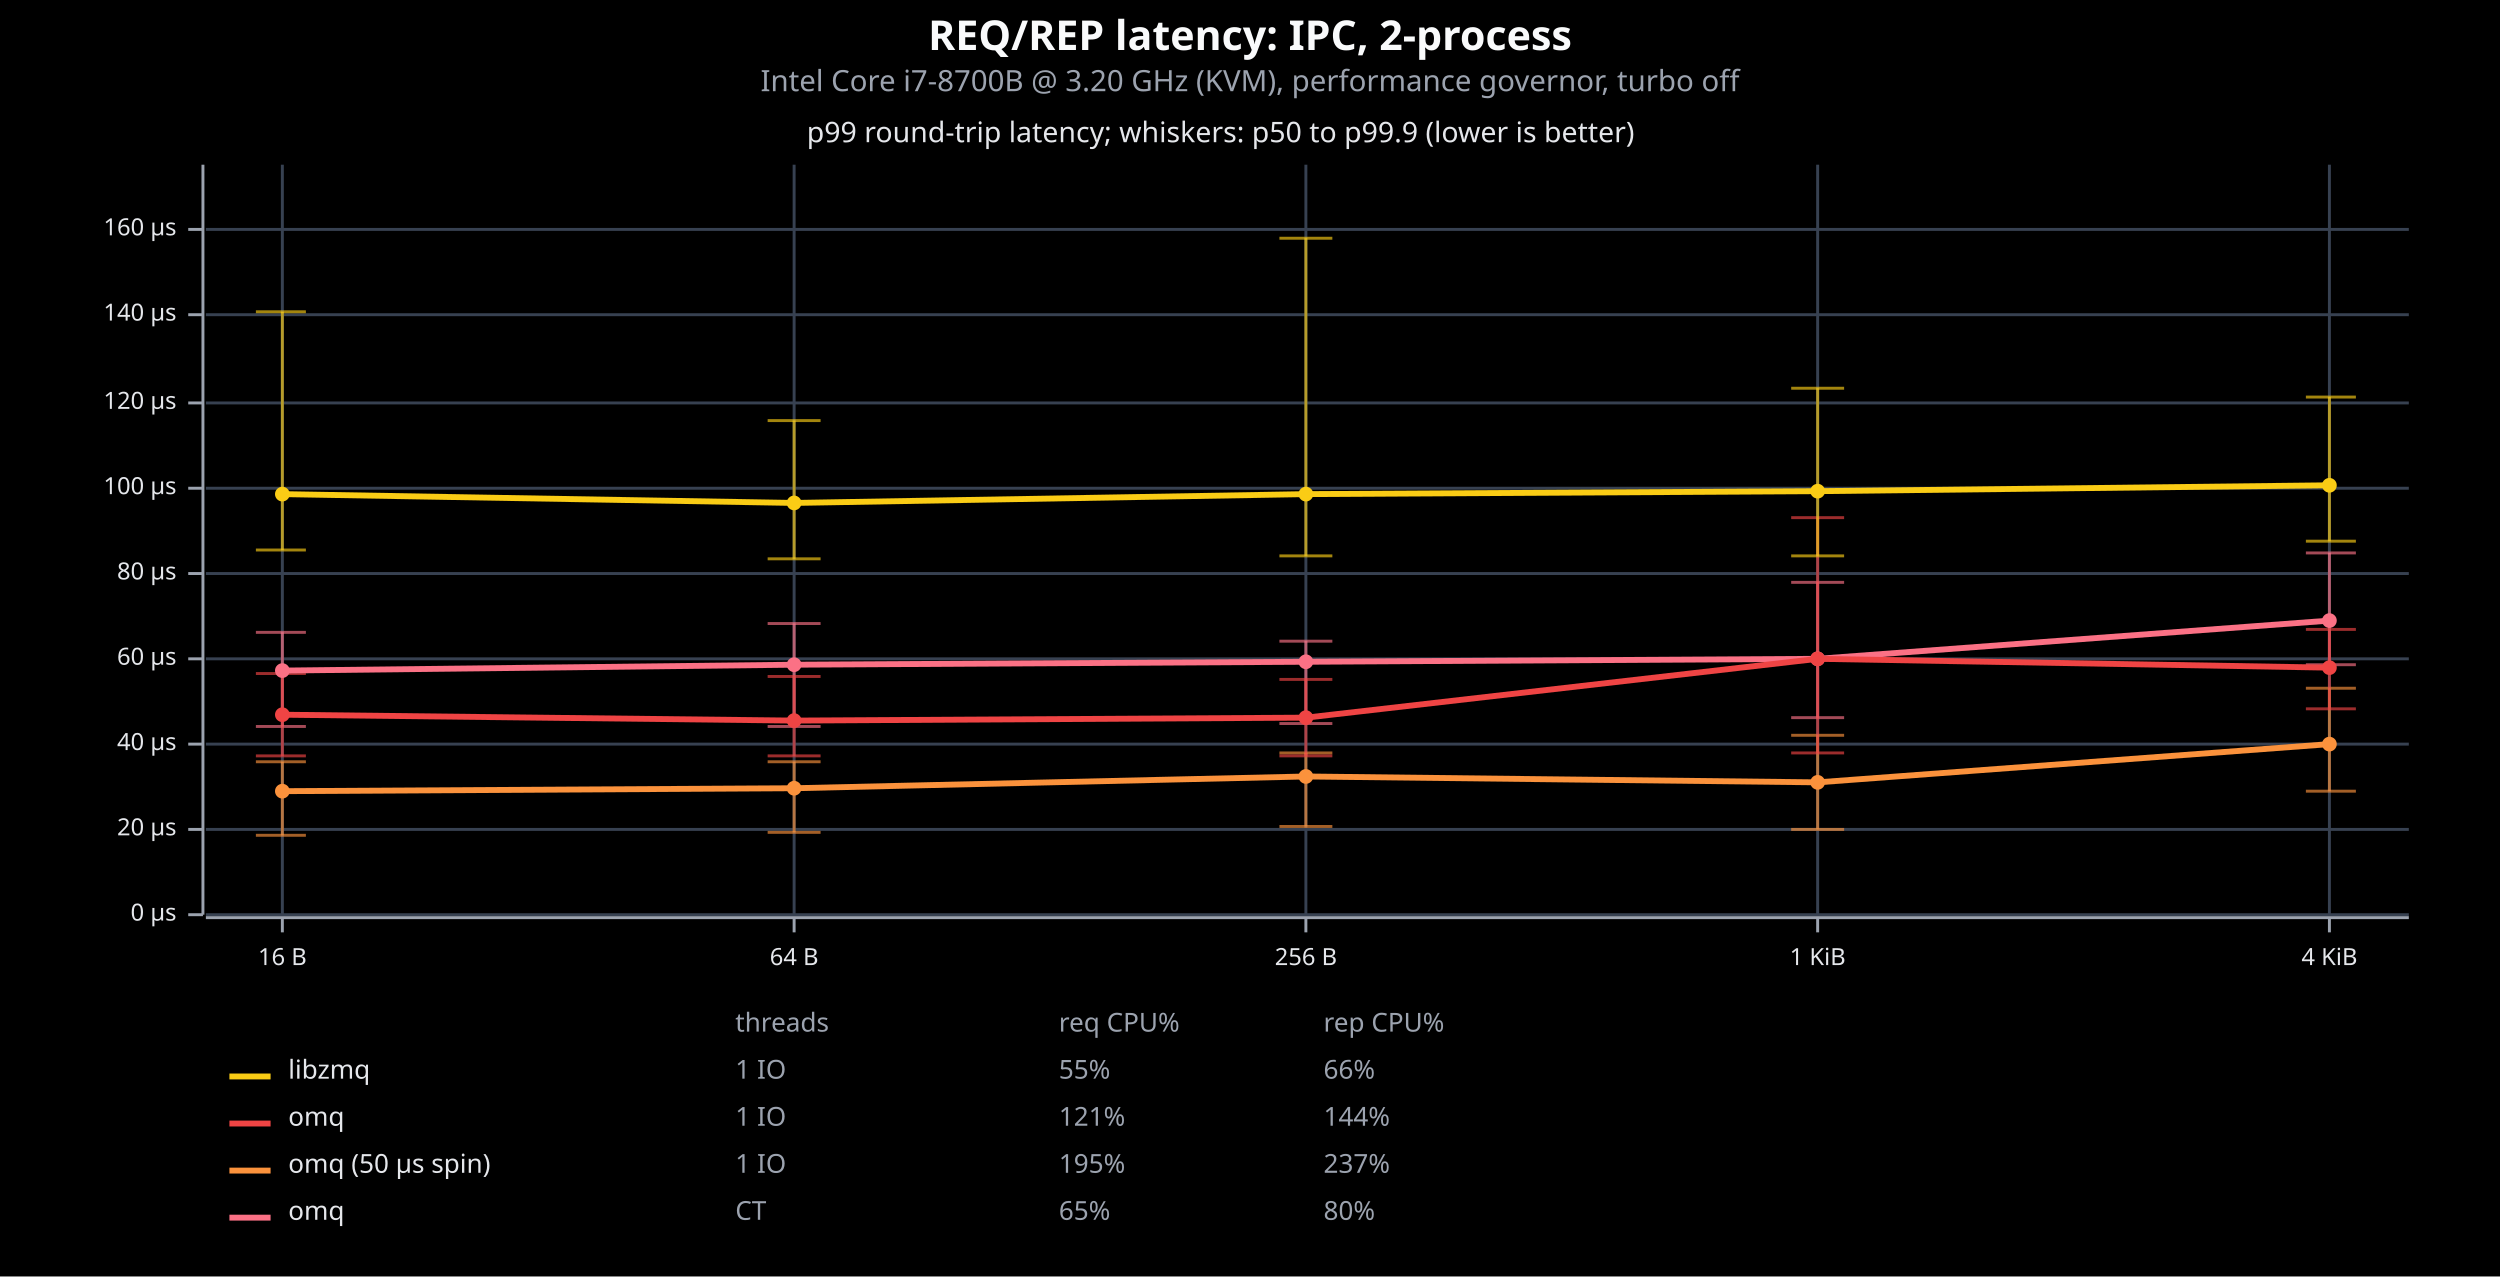
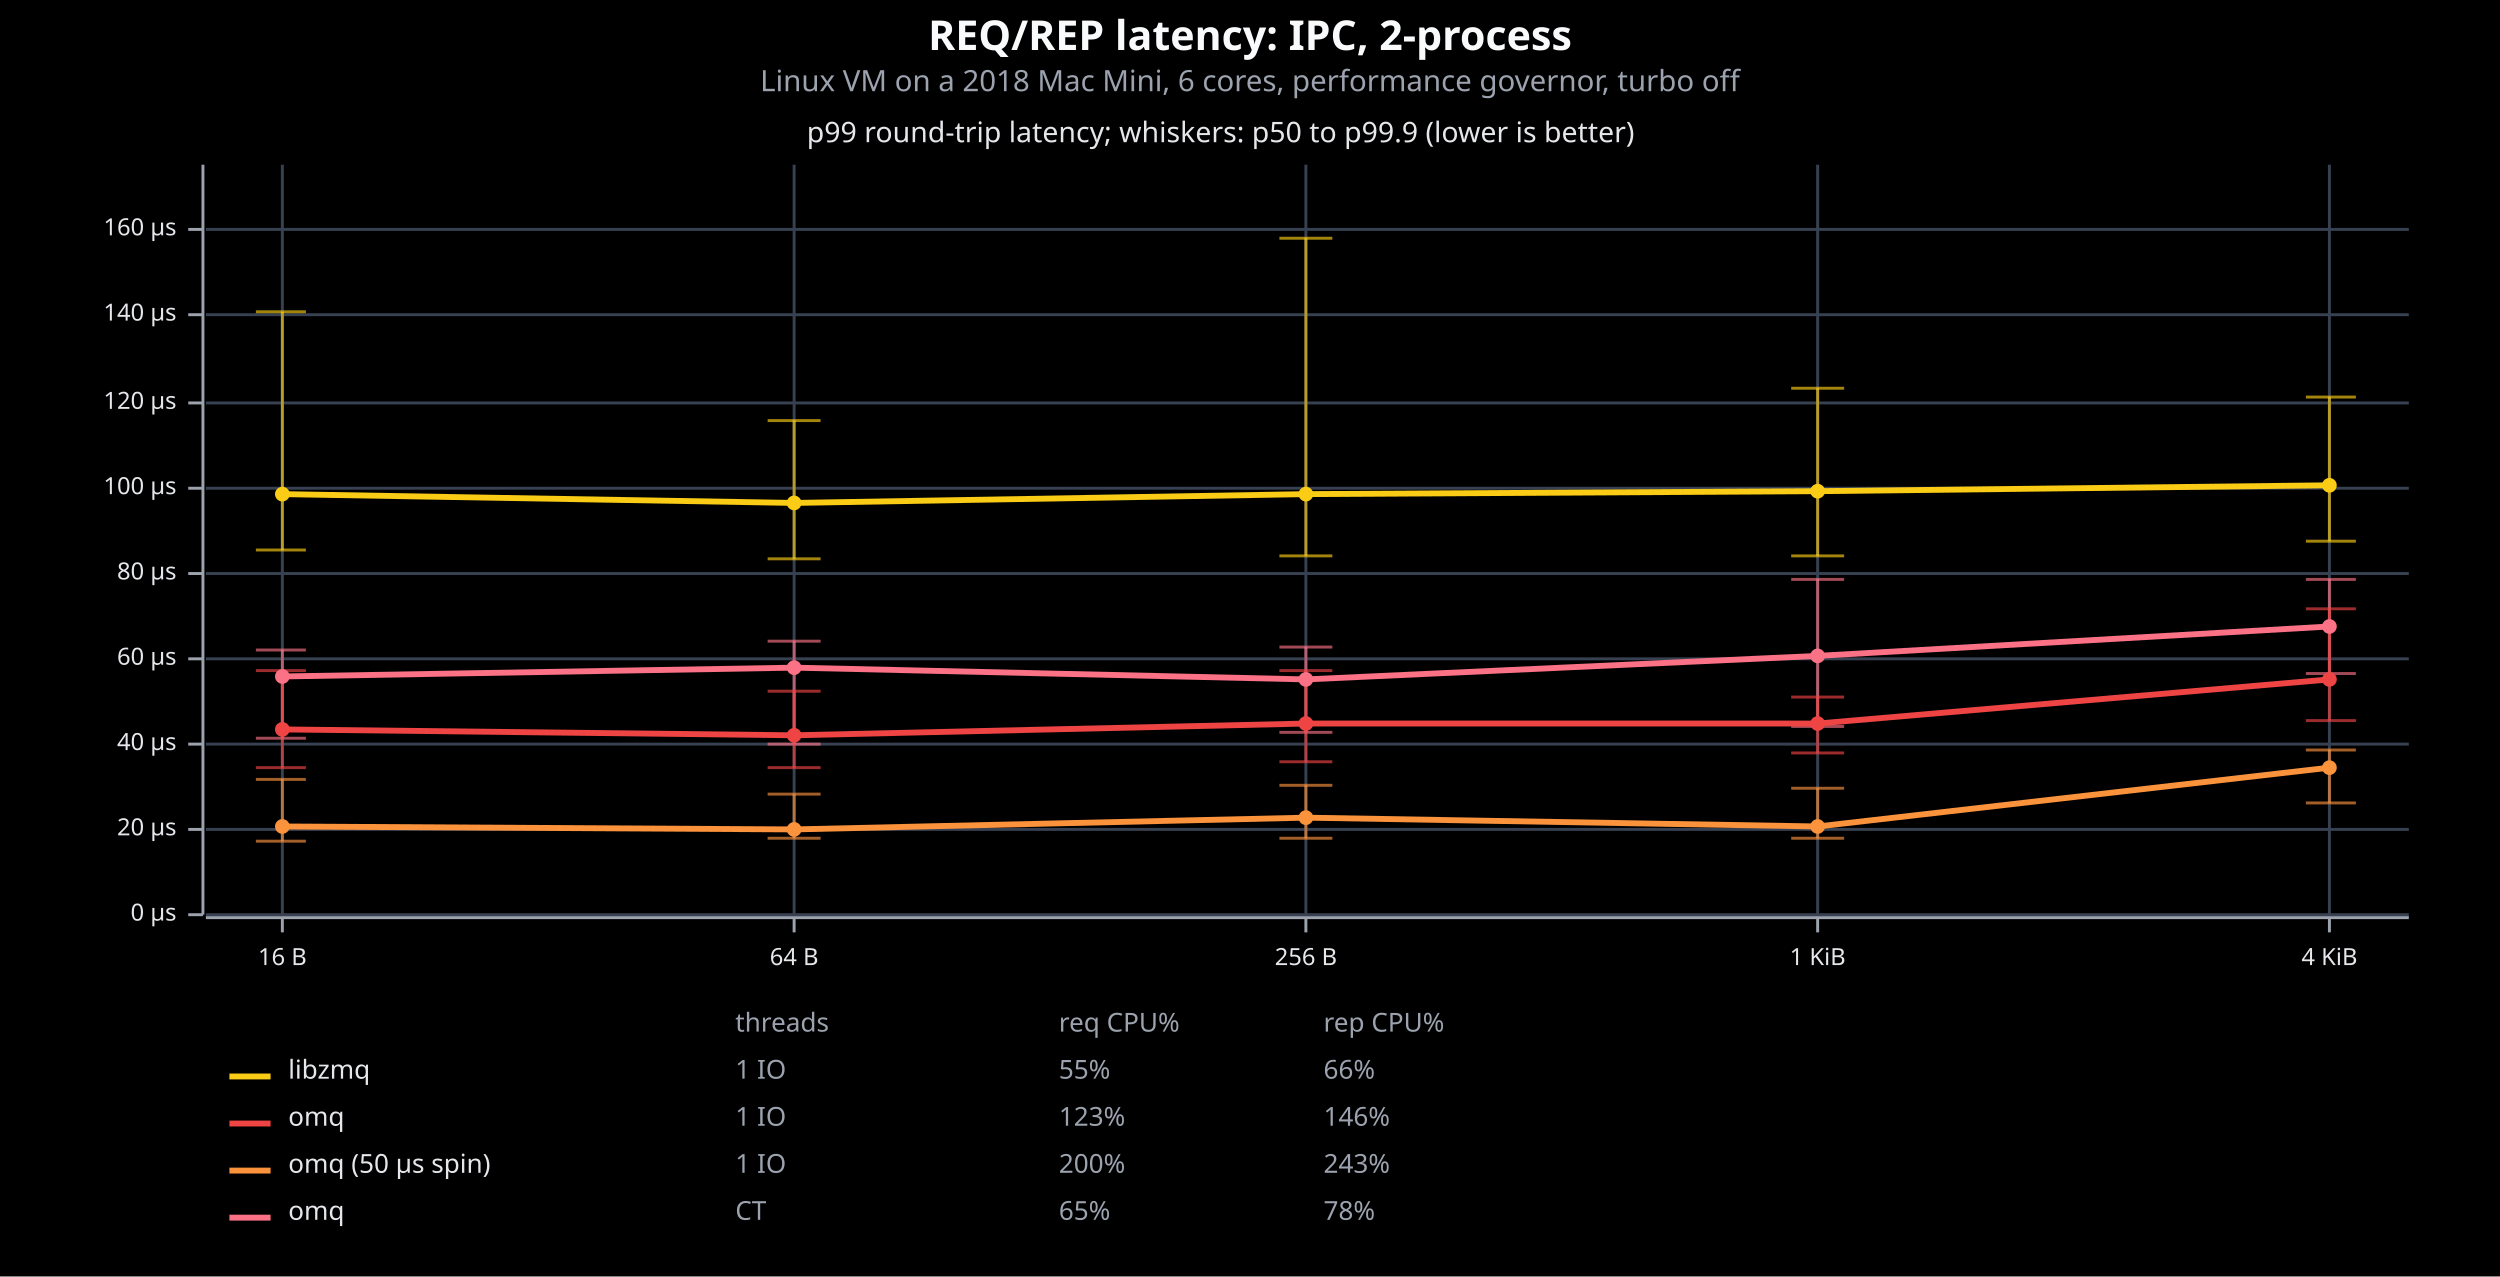
<svg xmlns="http://www.w3.org/2000/svg" viewBox="0 0 850 434" font-family="system-ui, -apple-system, sans-serif">
  <rect x="0" y="0" width="850" height="434" opacity="1" fill="#000000" stroke="none" />
  <text x="425" y="17" text-anchor="middle" font-family="sans-serif" font-size="14" font-weight="bold" fill="#F9FAFB">REQ/REP latency: IPC, 2-process</text>
-   <text x="425" y="31" text-anchor="middle" font-family="sans-serif" font-size="10" fill="#9CA3AF">Intel Core i7-8700B @ 3.20 GHz (KVM), performance governor, turbo off</text>
+   <text x="425" y="31" text-anchor="middle" font-family="sans-serif" font-size="10" fill="#9CA3AF">Linux VM on a 2018 Mac Mini, 6 cores, performance governor, turbo off</text>
  <text x="415" y="41" dy="0.76em" text-anchor="middle" font-family="sans-serif" font-size="9.677" opacity="1" fill="#E5E7EB">
p99 round-trip latency; whiskers: p50 to p99.9 (lower is better)
</text>
  <line opacity="1" stroke="#374151" stroke-width="1" x1="96" y1="311" x2="96" y2="56" />
  <line opacity="1" stroke="#374151" stroke-width="1" x1="270" y1="311" x2="270" y2="56" />
  <line opacity="1" stroke="#374151" stroke-width="1" x1="444" y1="311" x2="444" y2="56" />
  <line opacity="1" stroke="#374151" stroke-width="1" x1="618" y1="311" x2="618" y2="56" />
  <line opacity="1" stroke="#374151" stroke-width="1" x1="792" y1="311" x2="792" y2="56" />
  <line opacity="1" stroke="#374151" stroke-width="1" x1="70" y1="311" x2="819" y2="311" />
  <line opacity="1" stroke="#374151" stroke-width="1" x1="70" y1="282" x2="819" y2="282" />
  <line opacity="1" stroke="#374151" stroke-width="1" x1="70" y1="253" x2="819" y2="253" />
  <line opacity="1" stroke="#374151" stroke-width="1" x1="70" y1="224" x2="819" y2="224" />
  <line opacity="1" stroke="#374151" stroke-width="1" x1="70" y1="195" x2="819" y2="195" />
  <line opacity="1" stroke="#374151" stroke-width="1" x1="70" y1="166" x2="819" y2="166" />
  <line opacity="1" stroke="#374151" stroke-width="1" x1="70" y1="137" x2="819" y2="137" />
  <line opacity="1" stroke="#374151" stroke-width="1" x1="70" y1="107" x2="819" y2="107" />
  <line opacity="1" stroke="#374151" stroke-width="1" x1="70" y1="78" x2="819" y2="78" />
  <polyline fill="none" opacity="1" stroke="#9CA3AF" stroke-width="1" points="69,56 69,311 " />
  <text x="60" y="311" dy="0.5ex" text-anchor="end" font-family="sans-serif" font-size="8.065" opacity="1" fill="#E5E7EB">
0 μs
</text>
  <polyline fill="none" opacity="1" stroke="#9CA3AF" stroke-width="1" points="64,311 69,311 " />
  <text x="60" y="282" dy="0.5ex" text-anchor="end" font-family="sans-serif" font-size="8.065" opacity="1" fill="#E5E7EB">
20 μs
</text>
  <polyline fill="none" opacity="1" stroke="#9CA3AF" stroke-width="1" points="64,282 69,282 " />
  <text x="60" y="253" dy="0.5ex" text-anchor="end" font-family="sans-serif" font-size="8.065" opacity="1" fill="#E5E7EB">
40 μs
</text>
  <polyline fill="none" opacity="1" stroke="#9CA3AF" stroke-width="1" points="64,253 69,253 " />
  <text x="60" y="224" dy="0.5ex" text-anchor="end" font-family="sans-serif" font-size="8.065" opacity="1" fill="#E5E7EB">
60 μs
</text>
  <polyline fill="none" opacity="1" stroke="#9CA3AF" stroke-width="1" points="64,224 69,224 " />
  <text x="60" y="195" dy="0.5ex" text-anchor="end" font-family="sans-serif" font-size="8.065" opacity="1" fill="#E5E7EB">
80 μs
</text>
  <polyline fill="none" opacity="1" stroke="#9CA3AF" stroke-width="1" points="64,195 69,195 " />
  <text x="60" y="166" dy="0.5ex" text-anchor="end" font-family="sans-serif" font-size="8.065" opacity="1" fill="#E5E7EB">
100 μs
</text>
  <polyline fill="none" opacity="1" stroke="#9CA3AF" stroke-width="1" points="64,166 69,166 " />
  <text x="60" y="137" dy="0.5ex" text-anchor="end" font-family="sans-serif" font-size="8.065" opacity="1" fill="#E5E7EB">
120 μs
</text>
  <polyline fill="none" opacity="1" stroke="#9CA3AF" stroke-width="1" points="64,137 69,137 " />
  <text x="60" y="107" dy="0.5ex" text-anchor="end" font-family="sans-serif" font-size="8.065" opacity="1" fill="#E5E7EB">
140 μs
</text>
  <polyline fill="none" opacity="1" stroke="#9CA3AF" stroke-width="1" points="64,107 69,107 " />
  <text x="60" y="78" dy="0.5ex" text-anchor="end" font-family="sans-serif" font-size="8.065" opacity="1" fill="#E5E7EB">
160 μs
</text>
  <polyline fill="none" opacity="1" stroke="#9CA3AF" stroke-width="1" points="64,78 69,78 " />
  <polyline fill="none" opacity="1" stroke="#9CA3AF" stroke-width="1" points="70,312 819,312 " />
  <text x="96" y="322" dy="0.76em" text-anchor="middle" font-family="sans-serif" font-size="8.065" opacity="1" fill="#E5E7EB">
16 B
</text>
  <polyline fill="none" opacity="1" stroke="#9CA3AF" stroke-width="1" points="96,312 96,317 " />
  <text x="270" y="322" dy="0.76em" text-anchor="middle" font-family="sans-serif" font-size="8.065" opacity="1" fill="#E5E7EB">
64 B
</text>
  <polyline fill="none" opacity="1" stroke="#9CA3AF" stroke-width="1" points="270,312 270,317 " />
  <text x="444" y="322" dy="0.76em" text-anchor="middle" font-family="sans-serif" font-size="8.065" opacity="1" fill="#E5E7EB">
256 B
</text>
  <polyline fill="none" opacity="1" stroke="#9CA3AF" stroke-width="1" points="444,312 444,317 " />
  <text x="618" y="322" dy="0.76em" text-anchor="middle" font-family="sans-serif" font-size="8.065" opacity="1" fill="#E5E7EB">
1 KiB
</text>
  <polyline fill="none" opacity="1" stroke="#9CA3AF" stroke-width="1" points="618,312 618,317 " />
  <text x="792" y="322" dy="0.76em" text-anchor="middle" font-family="sans-serif" font-size="8.065" opacity="1" fill="#E5E7EB">
4 KiB
</text>
  <polyline fill="none" opacity="1" stroke="#9CA3AF" stroke-width="1" points="792,312 792,317 " />
-   <polyline fill="none" opacity="0.65" stroke="#FB7185" stroke-width="1" points="96,247 96,215 " />
-   <polyline fill="none" opacity="0.65" stroke="#FB7185" stroke-width="1" points="87,247 104,247 " />
-   <polyline fill="none" opacity="0.65" stroke="#FB7185" stroke-width="1" points="87,215 104,215 " />
-   <polyline fill="none" opacity="0.65" stroke="#FB7185" stroke-width="1" points="270,247 270,212 " />
-   <polyline fill="none" opacity="0.65" stroke="#FB7185" stroke-width="1" points="261,247 279,247 " />
-   <polyline fill="none" opacity="0.65" stroke="#FB7185" stroke-width="1" points="261,212 279,212 " />
-   <polyline fill="none" opacity="0.65" stroke="#FB7185" stroke-width="1" points="444,246 444,218 " />
-   <polyline fill="none" opacity="0.65" stroke="#FB7185" stroke-width="1" points="435,246 453,246 " />
-   <polyline fill="none" opacity="0.65" stroke="#FB7185" stroke-width="1" points="435,218 453,218 " />
-   <polyline fill="none" opacity="0.65" stroke="#FB7185" stroke-width="1" points="618,244 618,198 " />
-   <polyline fill="none" opacity="0.65" stroke="#FB7185" stroke-width="1" points="609,244 627,244 " />
-   <polyline fill="none" opacity="0.65" stroke="#FB7185" stroke-width="1" points="609,198 627,198 " />
-   <polyline fill="none" opacity="0.65" stroke="#FB7185" stroke-width="1" points="792,226 792,188 " />
-   <polyline fill="none" opacity="0.65" stroke="#FB7185" stroke-width="1" points="784,226 801,226 " />
-   <polyline fill="none" opacity="0.65" stroke="#FB7185" stroke-width="1" points="784,188 801,188 " />
-   <polyline fill="none" opacity="0.65" stroke="#FB923C" stroke-width="1" points="96,284 96,259 " />
-   <polyline fill="none" opacity="0.65" stroke="#FB923C" stroke-width="1" points="87,284 104,284 " />
-   <polyline fill="none" opacity="0.65" stroke="#FB923C" stroke-width="1" points="87,259 104,259 " />
-   <polyline fill="none" opacity="0.65" stroke="#FB923C" stroke-width="1" points="270,283 270,259 " />
-   <polyline fill="none" opacity="0.65" stroke="#FB923C" stroke-width="1" points="261,283 279,283 " />
-   <polyline fill="none" opacity="0.65" stroke="#FB923C" stroke-width="1" points="261,259 279,259 " />
-   <polyline fill="none" opacity="0.65" stroke="#FB923C" stroke-width="1" points="444,281 444,256 " />
-   <polyline fill="none" opacity="0.65" stroke="#FB923C" stroke-width="1" points="435,281 453,281 " />
-   <polyline fill="none" opacity="0.65" stroke="#FB923C" stroke-width="1" points="435,256 453,256 " />
-   <polyline fill="none" opacity="0.65" stroke="#FB923C" stroke-width="1" points="618,282 618,250 " />
-   <polyline fill="none" opacity="0.65" stroke="#FB923C" stroke-width="1" points="609,282 627,282 " />
-   <polyline fill="none" opacity="0.65" stroke="#FB923C" stroke-width="1" points="609,250 627,250 " />
-   <polyline fill="none" opacity="0.65" stroke="#FB923C" stroke-width="1" points="792,269 792,234 " />
-   <polyline fill="none" opacity="0.65" stroke="#FB923C" stroke-width="1" points="784,269 801,269 " />
-   <polyline fill="none" opacity="0.65" stroke="#FB923C" stroke-width="1" points="784,234 801,234 " />
-   <polyline fill="none" opacity="0.65" stroke="#EF4444" stroke-width="1" points="96,257 96,229 " />
-   <polyline fill="none" opacity="0.65" stroke="#EF4444" stroke-width="1" points="87,257 104,257 " />
-   <polyline fill="none" opacity="0.65" stroke="#EF4444" stroke-width="1" points="87,229 104,229 " />
-   <polyline fill="none" opacity="0.65" stroke="#EF4444" stroke-width="1" points="270,257 270,230 " />
-   <polyline fill="none" opacity="0.65" stroke="#EF4444" stroke-width="1" points="261,257 279,257 " />
-   <polyline fill="none" opacity="0.65" stroke="#EF4444" stroke-width="1" points="261,230 279,230 " />
-   <polyline fill="none" opacity="0.65" stroke="#EF4444" stroke-width="1" points="444,257 444,231 " />
-   <polyline fill="none" opacity="0.65" stroke="#EF4444" stroke-width="1" points="435,257 453,257 " />
-   <polyline fill="none" opacity="0.65" stroke="#EF4444" stroke-width="1" points="435,231 453,231 " />
-   <polyline fill="none" opacity="0.65" stroke="#EF4444" stroke-width="1" points="618,256 618,176 " />
+   <polyline fill="none" opacity="0.65" stroke="#FB7185" stroke-width="1" points="96,251 96,221 " />
+   <polyline fill="none" opacity="0.65" stroke="#FB7185" stroke-width="1" points="87,251 104,251 " />
+   <polyline fill="none" opacity="0.65" stroke="#FB7185" stroke-width="1" points="87,221 104,221 " />
+   <polyline fill="none" opacity="0.65" stroke="#FB7185" stroke-width="1" points="270,253 270,218 " />
+   <polyline fill="none" opacity="0.65" stroke="#FB7185" stroke-width="1" points="261,253 279,253 " />
+   <polyline fill="none" opacity="0.65" stroke="#FB7185" stroke-width="1" points="261,218 279,218 " />
+   <polyline fill="none" opacity="0.65" stroke="#FB7185" stroke-width="1" points="444,249 444,220 " />
+   <polyline fill="none" opacity="0.65" stroke="#FB7185" stroke-width="1" points="435,249 453,249 " />
+   <polyline fill="none" opacity="0.65" stroke="#FB7185" stroke-width="1" points="435,220 453,220 " />
+   <polyline fill="none" opacity="0.65" stroke="#FB7185" stroke-width="1" points="618,247 618,197 " />
+   <polyline fill="none" opacity="0.65" stroke="#FB7185" stroke-width="1" points="609,247 627,247 " />
+   <polyline fill="none" opacity="0.65" stroke="#FB7185" stroke-width="1" points="609,197 627,197 " />
+   <polyline fill="none" opacity="0.65" stroke="#FB7185" stroke-width="1" points="792,229 792,197 " />
+   <polyline fill="none" opacity="0.65" stroke="#FB7185" stroke-width="1" points="784,229 801,229 " />
+   <polyline fill="none" opacity="0.65" stroke="#FB7185" stroke-width="1" points="784,197 801,197 " />
+   <polyline fill="none" opacity="0.65" stroke="#FB923C" stroke-width="1" points="96,286 96,265 " />
+   <polyline fill="none" opacity="0.65" stroke="#FB923C" stroke-width="1" points="87,286 104,286 " />
+   <polyline fill="none" opacity="0.65" stroke="#FB923C" stroke-width="1" points="87,265 104,265 " />
+   <polyline fill="none" opacity="0.65" stroke="#FB923C" stroke-width="1" points="270,285 270,270 " />
+   <polyline fill="none" opacity="0.65" stroke="#FB923C" stroke-width="1" points="261,285 279,285 " />
+   <polyline fill="none" opacity="0.65" stroke="#FB923C" stroke-width="1" points="261,270 279,270 " />
+   <polyline fill="none" opacity="0.65" stroke="#FB923C" stroke-width="1" points="444,285 444,267 " />
+   <polyline fill="none" opacity="0.65" stroke="#FB923C" stroke-width="1" points="435,285 453,285 " />
+   <polyline fill="none" opacity="0.65" stroke="#FB923C" stroke-width="1" points="435,267 453,267 " />
+   <polyline fill="none" opacity="0.65" stroke="#FB923C" stroke-width="1" points="618,285 618,268 " />
+   <polyline fill="none" opacity="0.65" stroke="#FB923C" stroke-width="1" points="609,285 627,285 " />
+   <polyline fill="none" opacity="0.65" stroke="#FB923C" stroke-width="1" points="609,268 627,268 " />
+   <polyline fill="none" opacity="0.65" stroke="#FB923C" stroke-width="1" points="792,273 792,255 " />
+   <polyline fill="none" opacity="0.65" stroke="#FB923C" stroke-width="1" points="784,273 801,273 " />
+   <polyline fill="none" opacity="0.65" stroke="#FB923C" stroke-width="1" points="784,255 801,255 " />
+   <polyline fill="none" opacity="0.65" stroke="#EF4444" stroke-width="1" points="96,261 96,228 " />
+   <polyline fill="none" opacity="0.65" stroke="#EF4444" stroke-width="1" points="87,261 104,261 " />
+   <polyline fill="none" opacity="0.65" stroke="#EF4444" stroke-width="1" points="87,228 104,228 " />
+   <polyline fill="none" opacity="0.65" stroke="#EF4444" stroke-width="1" points="270,261 270,235 " />
+   <polyline fill="none" opacity="0.65" stroke="#EF4444" stroke-width="1" points="261,261 279,261 " />
+   <polyline fill="none" opacity="0.65" stroke="#EF4444" stroke-width="1" points="261,235 279,235 " />
+   <polyline fill="none" opacity="0.65" stroke="#EF4444" stroke-width="1" points="444,259 444,228 " />
+   <polyline fill="none" opacity="0.65" stroke="#EF4444" stroke-width="1" points="435,259 453,259 " />
+   <polyline fill="none" opacity="0.65" stroke="#EF4444" stroke-width="1" points="435,228 453,228 " />
+   <polyline fill="none" opacity="0.65" stroke="#EF4444" stroke-width="1" points="618,256 618,237 " />
  <polyline fill="none" opacity="0.65" stroke="#EF4444" stroke-width="1" points="609,256 627,256 " />
-   <polyline fill="none" opacity="0.65" stroke="#EF4444" stroke-width="1" points="609,176 627,176 " />
-   <polyline fill="none" opacity="0.65" stroke="#EF4444" stroke-width="1" points="792,241 792,214 " />
-   <polyline fill="none" opacity="0.65" stroke="#EF4444" stroke-width="1" points="784,241 801,241 " />
-   <polyline fill="none" opacity="0.65" stroke="#EF4444" stroke-width="1" points="784,214 801,214 " />
+   <polyline fill="none" opacity="0.65" stroke="#EF4444" stroke-width="1" points="609,237 627,237 " />
+   <polyline fill="none" opacity="0.65" stroke="#EF4444" stroke-width="1" points="792,245 792,207 " />
+   <polyline fill="none" opacity="0.65" stroke="#EF4444" stroke-width="1" points="784,245 801,245 " />
+   <polyline fill="none" opacity="0.65" stroke="#EF4444" stroke-width="1" points="784,207 801,207 " />
  <polyline fill="none" opacity="0.65" stroke="#FACC15" stroke-width="1" points="96,187 96,106 " />
  <polyline fill="none" opacity="0.65" stroke="#FACC15" stroke-width="1" points="87,187 104,187 " />
  <polyline fill="none" opacity="0.65" stroke="#FACC15" stroke-width="1" points="87,106 104,106 " />
  <polyline fill="none" opacity="0.65" stroke="#FACC15" stroke-width="1" points="270,190 270,143 " />
  <polyline fill="none" opacity="0.65" stroke="#FACC15" stroke-width="1" points="261,190 279,190 " />
  <polyline fill="none" opacity="0.65" stroke="#FACC15" stroke-width="1" points="261,143 279,143 " />
  <polyline fill="none" opacity="0.65" stroke="#FACC15" stroke-width="1" points="444,189 444,81 " />
  <polyline fill="none" opacity="0.65" stroke="#FACC15" stroke-width="1" points="435,189 453,189 " />
  <polyline fill="none" opacity="0.65" stroke="#FACC15" stroke-width="1" points="435,81 453,81 " />
  <polyline fill="none" opacity="0.65" stroke="#FACC15" stroke-width="1" points="618,189 618,132 " />
  <polyline fill="none" opacity="0.65" stroke="#FACC15" stroke-width="1" points="609,189 627,189 " />
  <polyline fill="none" opacity="0.65" stroke="#FACC15" stroke-width="1" points="609,132 627,132 " />
  <polyline fill="none" opacity="0.65" stroke="#FACC15" stroke-width="1" points="792,184 792,135 " />
  <polyline fill="none" opacity="0.65" stroke="#FACC15" stroke-width="1" points="784,184 801,184 " />
  <polyline fill="none" opacity="0.65" stroke="#FACC15" stroke-width="1" points="784,135 801,135 " />
-   <polyline fill="none" opacity="1" stroke="#FB7185" stroke-width="2" points="96,228 270,226 444,225 618,224 792,211 " />
-   <circle cx="96" cy="228" r="2.5" opacity="1" fill="#FB7185" stroke="none" stroke-width="1" />
-   <circle cx="270" cy="226" r="2.5" opacity="1" fill="#FB7185" stroke="none" stroke-width="1" />
-   <circle cx="444" cy="225" r="2.5" opacity="1" fill="#FB7185" stroke="none" stroke-width="1" />
-   <circle cx="618" cy="224" r="2.5" opacity="1" fill="#FB7185" stroke="none" stroke-width="1" />
-   <circle cx="792" cy="211" r="2.5" opacity="1" fill="#FB7185" stroke="none" stroke-width="1" />
-   <polyline fill="none" opacity="1" stroke="#FB923C" stroke-width="2" points="96,269 270,268 444,264 618,266 792,253 " />
-   <circle cx="96" cy="269" r="2.5" opacity="1" fill="#FB923C" stroke="none" stroke-width="1" />
-   <circle cx="270" cy="268" r="2.5" opacity="1" fill="#FB923C" stroke="none" stroke-width="1" />
-   <circle cx="444" cy="264" r="2.5" opacity="1" fill="#FB923C" stroke="none" stroke-width="1" />
-   <circle cx="618" cy="266" r="2.5" opacity="1" fill="#FB923C" stroke="none" stroke-width="1" />
-   <circle cx="792" cy="253" r="2.5" opacity="1" fill="#FB923C" stroke="none" stroke-width="1" />
-   <polyline fill="none" opacity="1" stroke="#EF4444" stroke-width="2" points="96,243 270,245 444,244 618,224 792,227 " />
-   <circle cx="96" cy="243" r="2.5" opacity="1" fill="#EF4444" stroke="none" stroke-width="1" />
-   <circle cx="270" cy="245" r="2.5" opacity="1" fill="#EF4444" stroke="none" stroke-width="1" />
-   <circle cx="444" cy="244" r="2.5" opacity="1" fill="#EF4444" stroke="none" stroke-width="1" />
-   <circle cx="618" cy="224" r="2.5" opacity="1" fill="#EF4444" stroke="none" stroke-width="1" />
-   <circle cx="792" cy="227" r="2.5" opacity="1" fill="#EF4444" stroke="none" stroke-width="1" />
+   <polyline fill="none" opacity="1" stroke="#FB7185" stroke-width="2" points="96,230 270,227 444,231 618,223 792,213 " />
+   <circle cx="96" cy="230" r="2.5" opacity="1" fill="#FB7185" stroke="none" stroke-width="1" />
+   <circle cx="270" cy="227" r="2.5" opacity="1" fill="#FB7185" stroke="none" stroke-width="1" />
+   <circle cx="444" cy="231" r="2.5" opacity="1" fill="#FB7185" stroke="none" stroke-width="1" />
+   <circle cx="618" cy="223" r="2.5" opacity="1" fill="#FB7185" stroke="none" stroke-width="1" />
+   <circle cx="792" cy="213" r="2.5" opacity="1" fill="#FB7185" stroke="none" stroke-width="1" />
+   <polyline fill="none" opacity="1" stroke="#FB923C" stroke-width="2" points="96,281 270,282 444,278 618,281 792,261 " />
+   <circle cx="96" cy="281" r="2.5" opacity="1" fill="#FB923C" stroke="none" stroke-width="1" />
+   <circle cx="270" cy="282" r="2.5" opacity="1" fill="#FB923C" stroke="none" stroke-width="1" />
+   <circle cx="444" cy="278" r="2.5" opacity="1" fill="#FB923C" stroke="none" stroke-width="1" />
+   <circle cx="618" cy="281" r="2.5" opacity="1" fill="#FB923C" stroke="none" stroke-width="1" />
+   <circle cx="792" cy="261" r="2.5" opacity="1" fill="#FB923C" stroke="none" stroke-width="1" />
+   <polyline fill="none" opacity="1" stroke="#EF4444" stroke-width="2" points="96,248 270,250 444,246 618,246 792,231 " />
+   <circle cx="96" cy="248" r="2.5" opacity="1" fill="#EF4444" stroke="none" stroke-width="1" />
+   <circle cx="270" cy="250" r="2.5" opacity="1" fill="#EF4444" stroke="none" stroke-width="1" />
+   <circle cx="444" cy="246" r="2.5" opacity="1" fill="#EF4444" stroke="none" stroke-width="1" />
+   <circle cx="618" cy="246" r="2.5" opacity="1" fill="#EF4444" stroke="none" stroke-width="1" />
+   <circle cx="792" cy="231" r="2.5" opacity="1" fill="#EF4444" stroke="none" stroke-width="1" />
  <polyline fill="none" opacity="1" stroke="#FACC15" stroke-width="2" points="96,168 270,171 444,168 618,167 792,165 " />
  <circle cx="96" cy="168" r="2.5" opacity="1" fill="#FACC15" stroke="none" stroke-width="1" />
  <circle cx="270" cy="171" r="2.5" opacity="1" fill="#FACC15" stroke="none" stroke-width="1" />
  <circle cx="444" cy="168" r="2.5" opacity="1" fill="#FACC15" stroke="none" stroke-width="1" />
  <circle cx="618" cy="167" r="2.5" opacity="1" fill="#FACC15" stroke="none" stroke-width="1" />
  <circle cx="792" cy="165" r="2.5" opacity="1" fill="#FACC15" stroke="none" stroke-width="1" />
  <text x="250" y="344" dy="0.76em" text-anchor="start" font-family="sans-serif" font-size="8.871" opacity="1" fill="#9CA3AF">
threads
</text>
  <text x="360" y="344" dy="0.76em" text-anchor="start" font-family="sans-serif" font-size="8.871" opacity="1" fill="#9CA3AF">
req CPU%
</text>
  <text x="450" y="344" dy="0.76em" text-anchor="start" font-family="sans-serif" font-size="8.871" opacity="1" fill="#9CA3AF">
rep CPU%
</text>
  <polyline fill="none" opacity="1" stroke="#FACC15" stroke-width="2" points="78,366 92,366 " />
  <text x="98" y="360" dy="0.76em" text-anchor="start" font-family="sans-serif" font-size="8.871" opacity="1" fill="#E5E7EB">
libzmq
</text>
  <text x="250" y="360" dy="0.76em" text-anchor="start" font-family="sans-serif" font-size="8.871" opacity="1" fill="#9CA3AF">
1 IO
</text>
  <text x="360" y="360" dy="0.76em" text-anchor="start" font-family="sans-serif" font-size="8.871" opacity="1" fill="#9CA3AF">
55%
</text>
  <text x="450" y="360" dy="0.76em" text-anchor="start" font-family="sans-serif" font-size="8.871" opacity="1" fill="#9CA3AF">
66%
</text>
  <polyline fill="none" opacity="1" stroke="#EF4444" stroke-width="2" points="78,382 92,382 " />
  <text x="98" y="376" dy="0.76em" text-anchor="start" font-family="sans-serif" font-size="8.871" opacity="1" fill="#E5E7EB">
omq
</text>
  <text x="250" y="376" dy="0.76em" text-anchor="start" font-family="sans-serif" font-size="8.871" opacity="1" fill="#9CA3AF">
1 IO
</text>
  <text x="360" y="376" dy="0.76em" text-anchor="start" font-family="sans-serif" font-size="8.871" opacity="1" fill="#9CA3AF">
- 121%
+ 123%
</text>
  <text x="450" y="376" dy="0.76em" text-anchor="start" font-family="sans-serif" font-size="8.871" opacity="1" fill="#9CA3AF">
- 144%
+ 146%
</text>
  <polyline fill="none" opacity="1" stroke="#FB923C" stroke-width="2" points="78,398 92,398 " />
  <text x="98" y="392" dy="0.76em" text-anchor="start" font-family="sans-serif" font-size="8.871" opacity="1" fill="#E5E7EB">
omq (50 μs spin)
</text>
  <text x="250" y="392" dy="0.76em" text-anchor="start" font-family="sans-serif" font-size="8.871" opacity="1" fill="#9CA3AF">
1 IO
</text>
  <text x="360" y="392" dy="0.76em" text-anchor="start" font-family="sans-serif" font-size="8.871" opacity="1" fill="#9CA3AF">
- 195%
+ 200%
</text>
  <text x="450" y="392" dy="0.76em" text-anchor="start" font-family="sans-serif" font-size="8.871" opacity="1" fill="#9CA3AF">
- 237%
+ 243%
</text>
  <polyline fill="none" opacity="1" stroke="#FB7185" stroke-width="2" points="78,414 92,414 " />
  <text x="98" y="408" dy="0.76em" text-anchor="start" font-family="sans-serif" font-size="8.871" opacity="1" fill="#E5E7EB">
omq
</text>
  <text x="250" y="408" dy="0.76em" text-anchor="start" font-family="sans-serif" font-size="8.871" opacity="1" fill="#9CA3AF">
CT
</text>
  <text x="360" y="408" dy="0.76em" text-anchor="start" font-family="sans-serif" font-size="8.871" opacity="1" fill="#9CA3AF">
65%
</text>
  <text x="450" y="408" dy="0.76em" text-anchor="start" font-family="sans-serif" font-size="8.871" opacity="1" fill="#9CA3AF">
- 80%
+ 78%
</text>
</svg>
